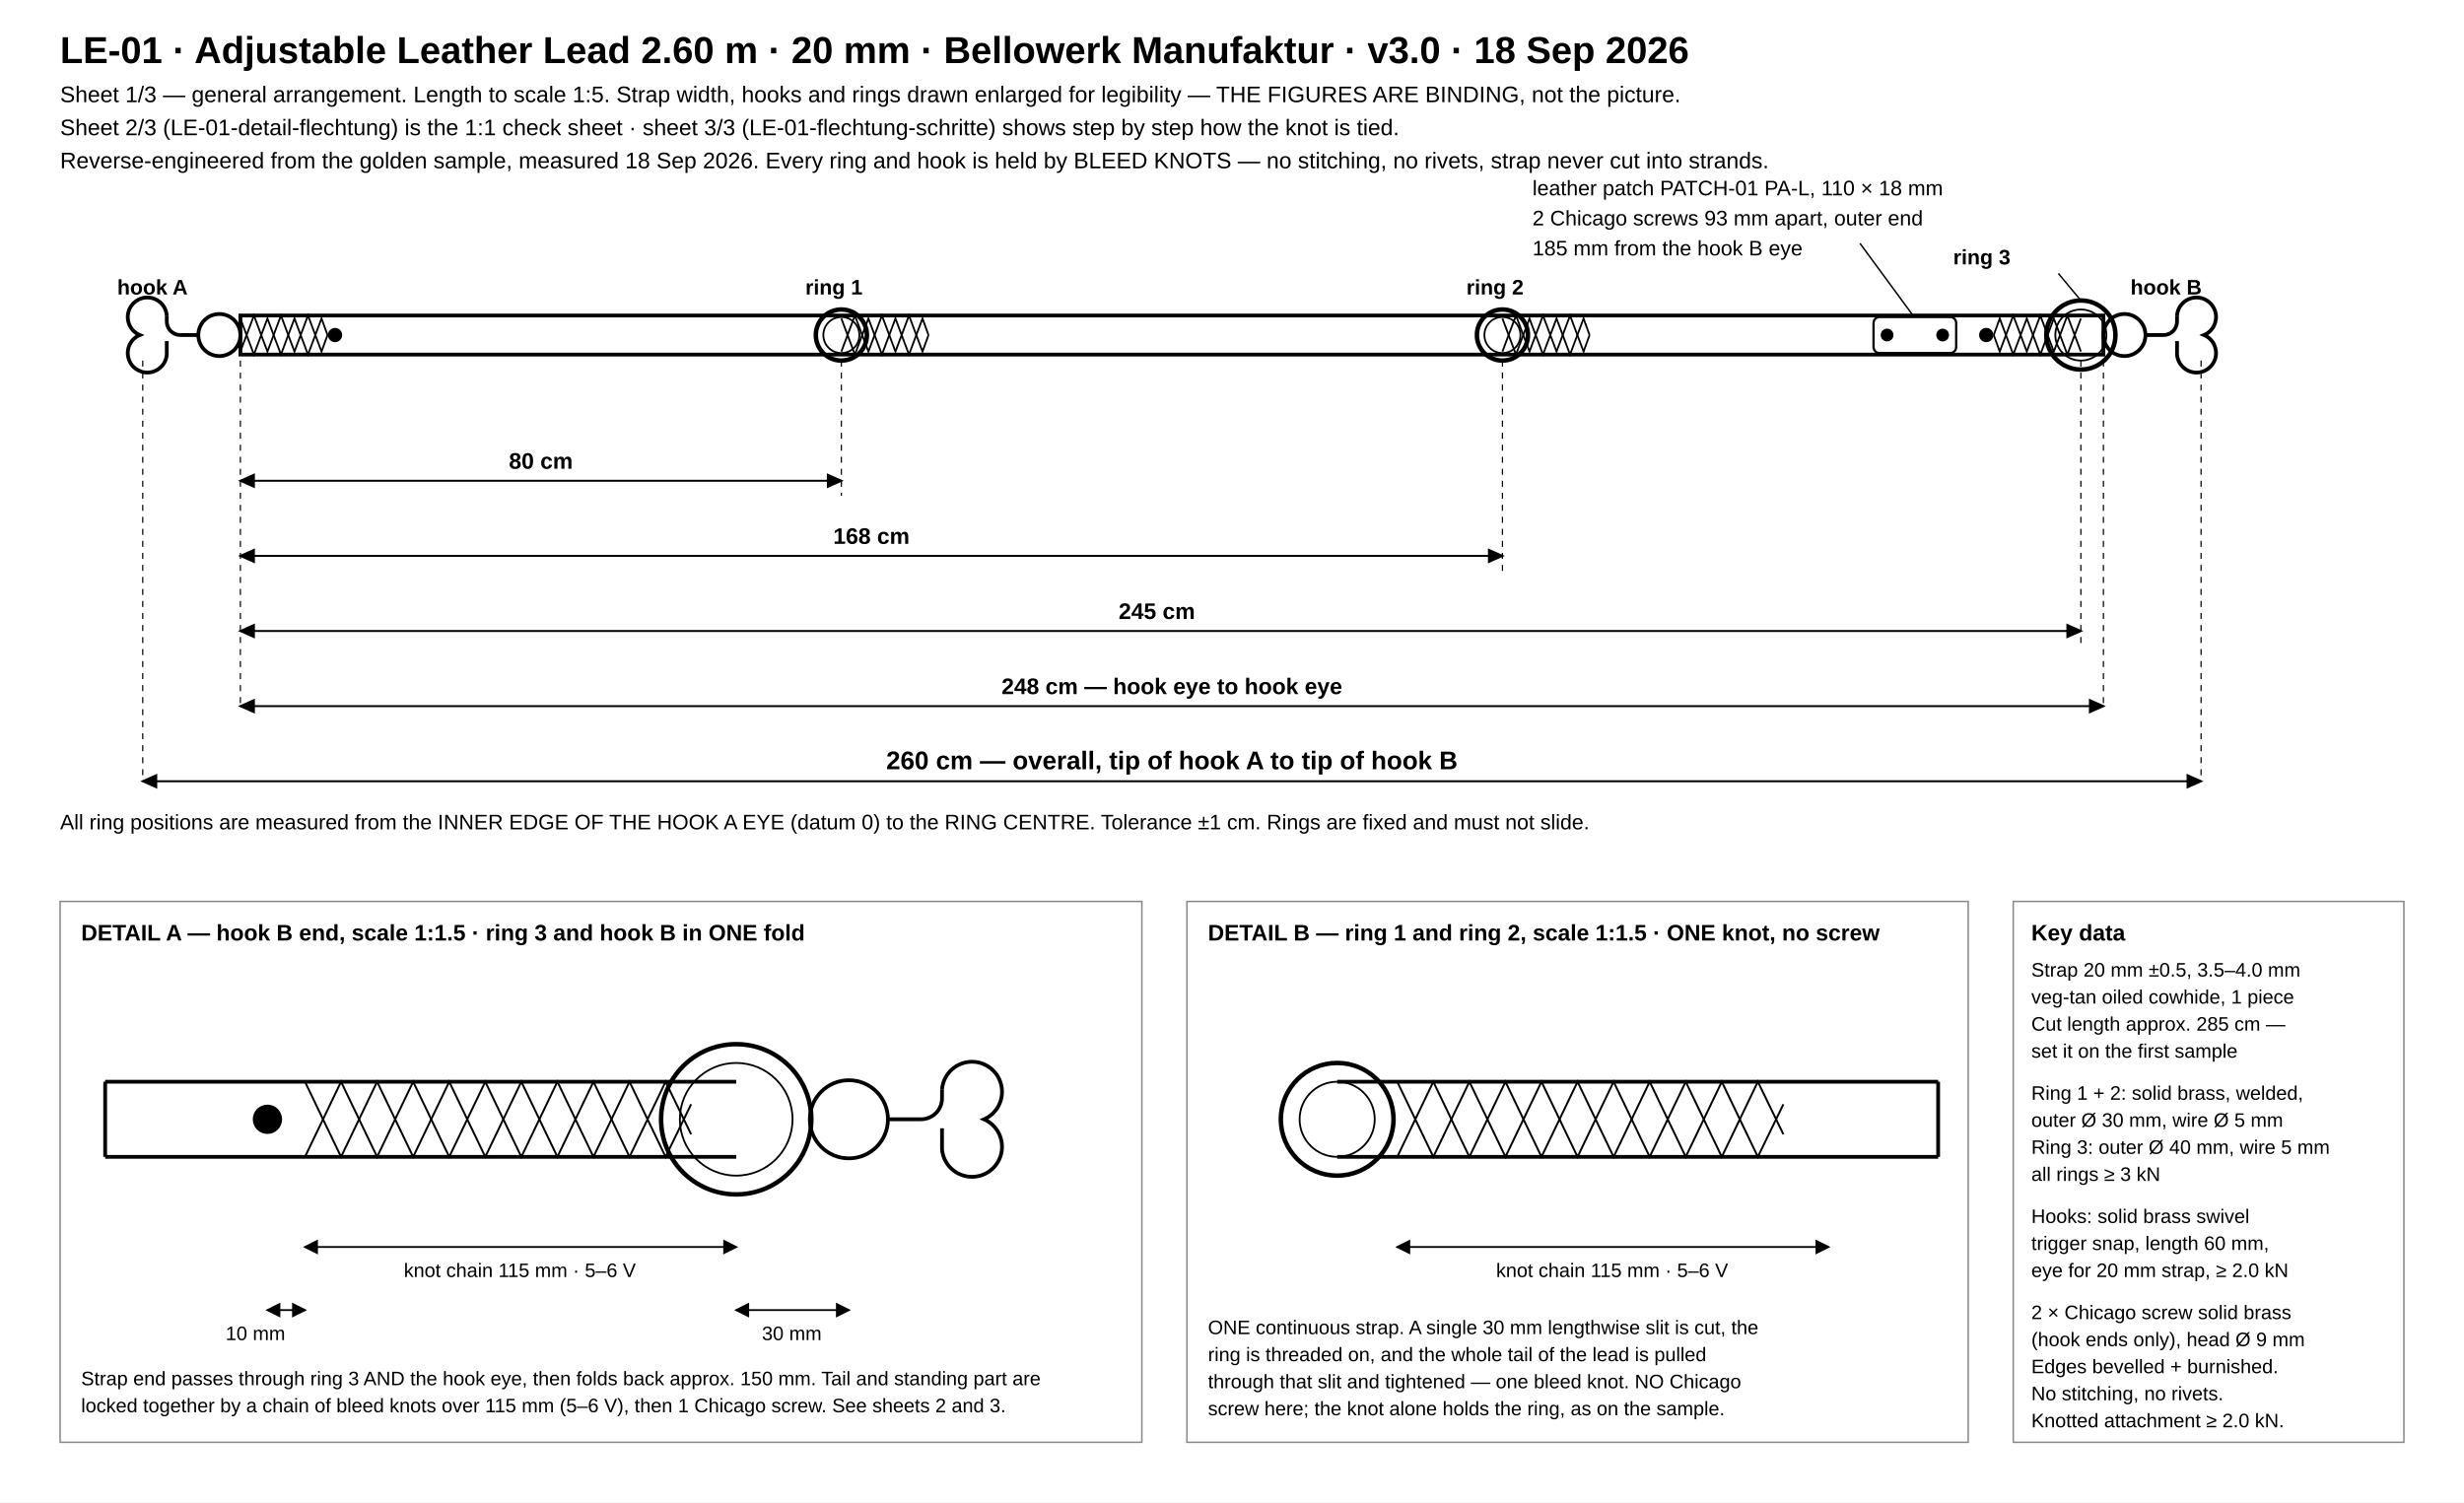
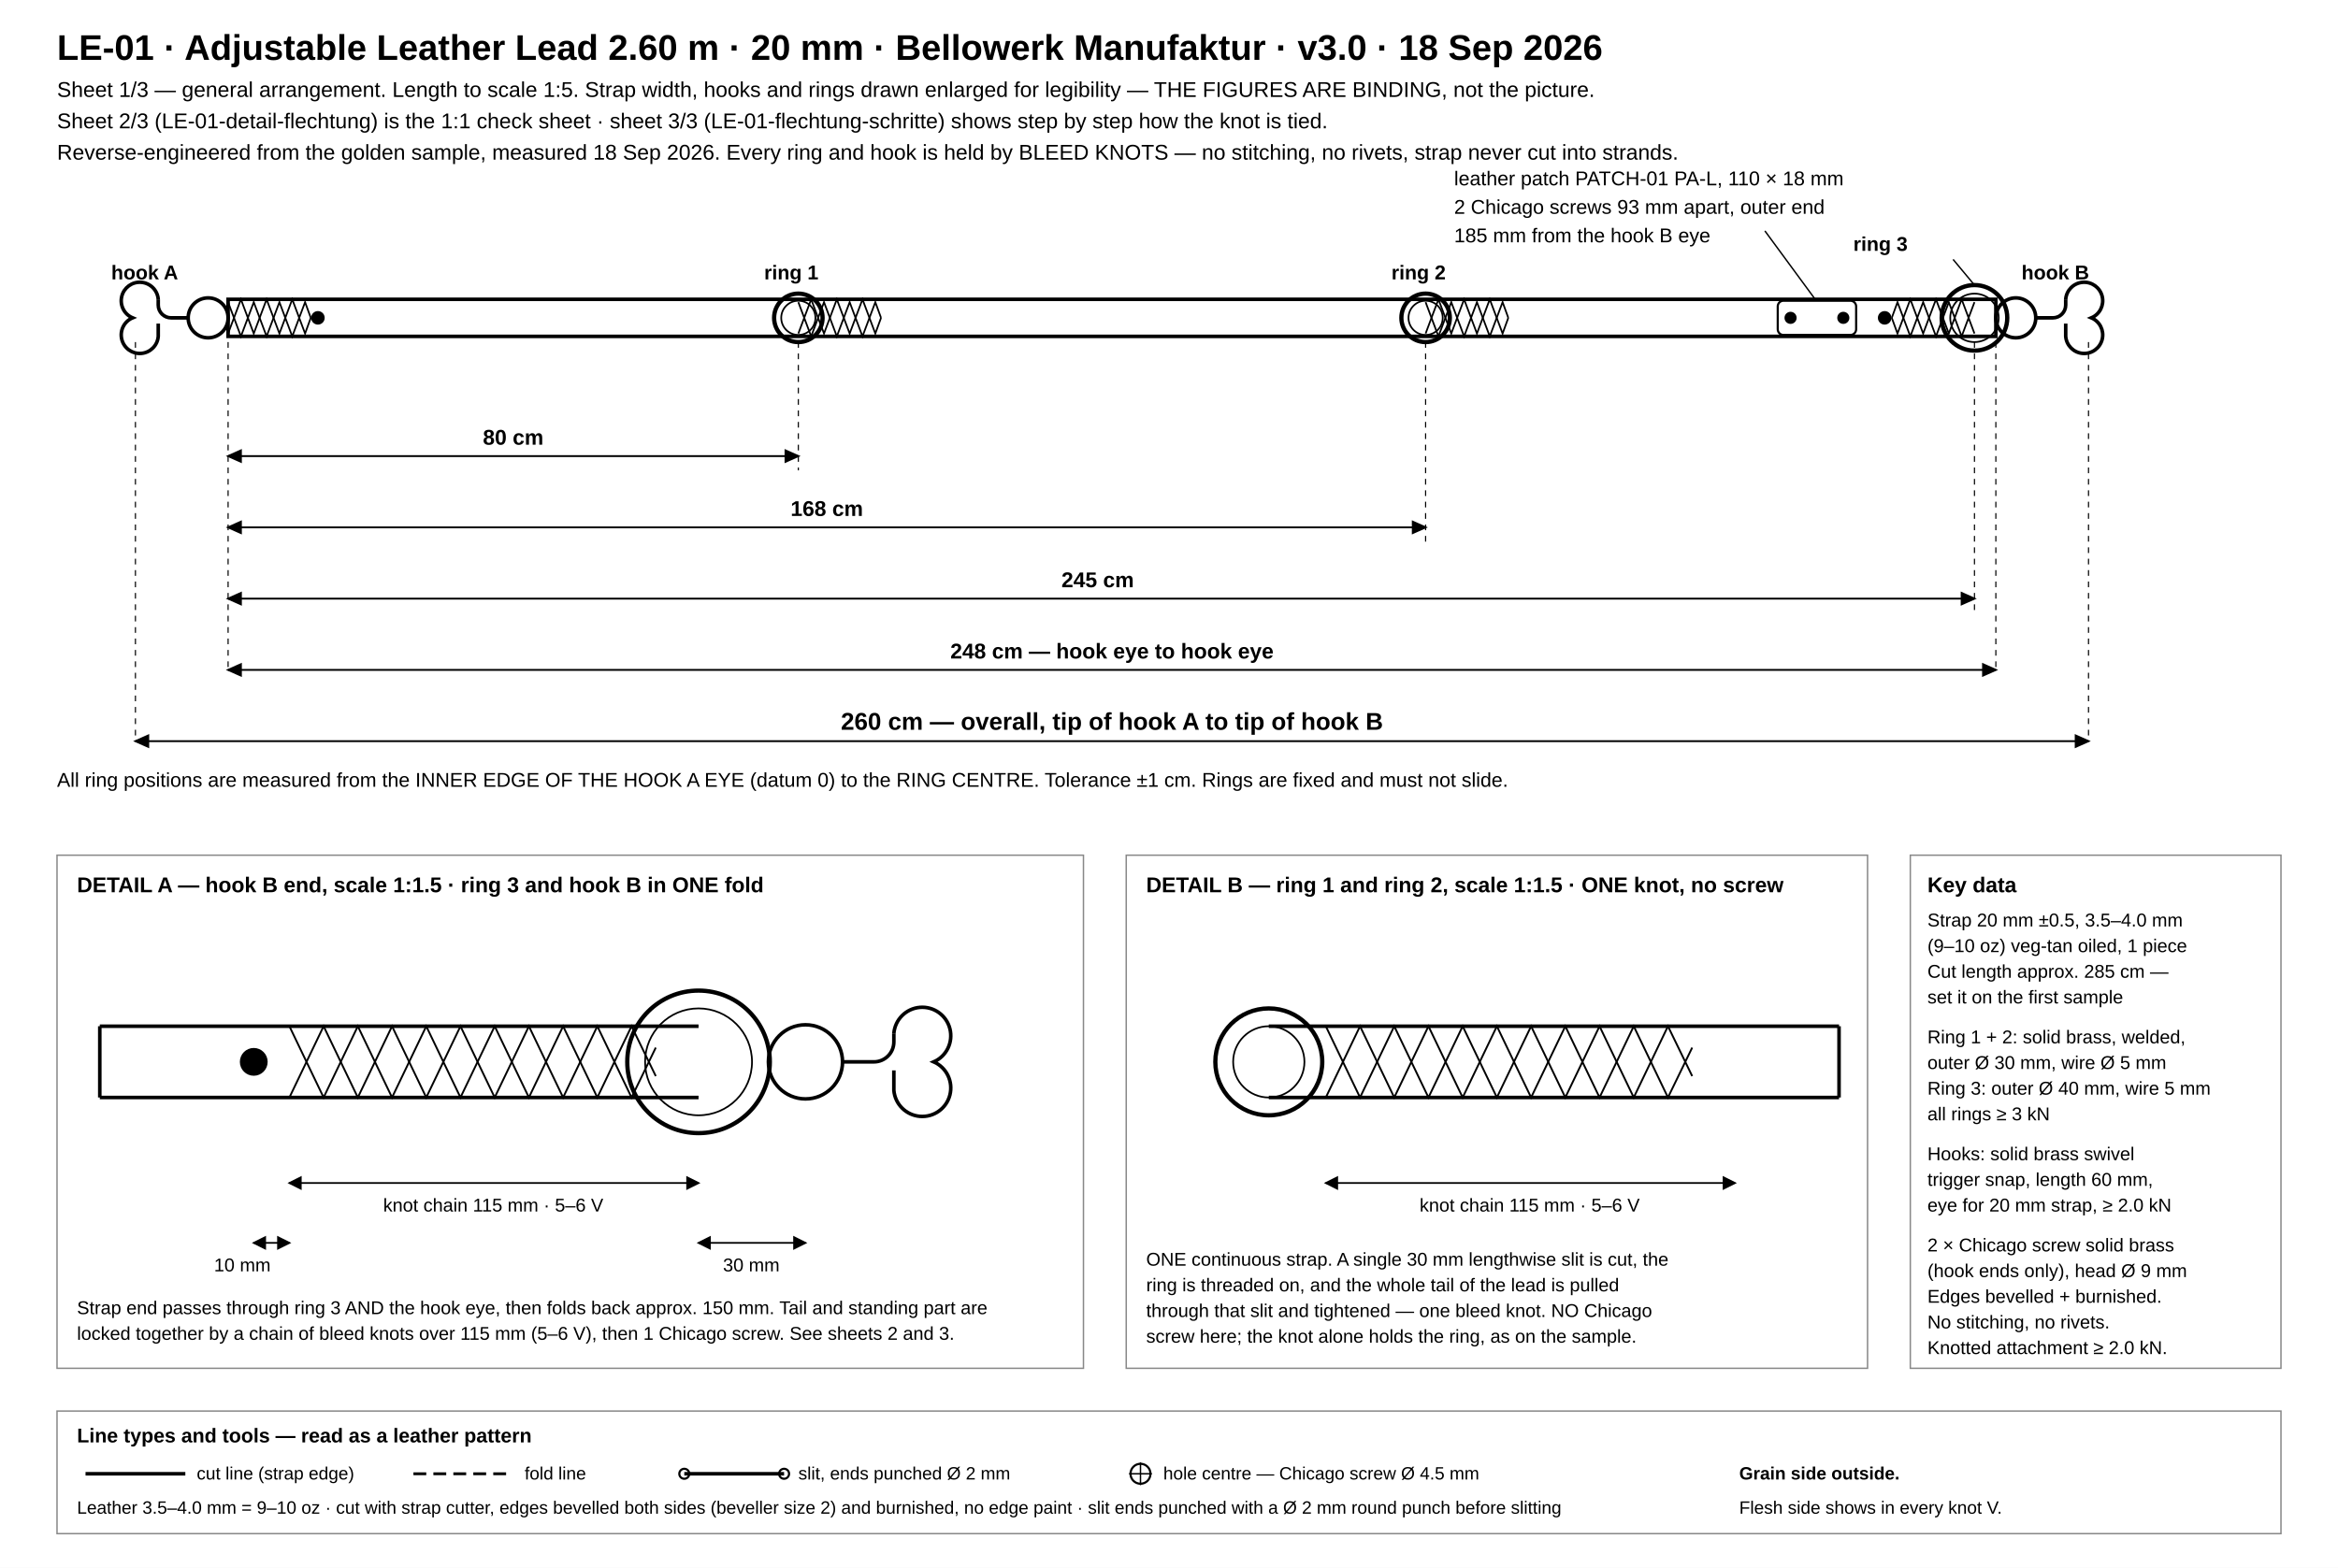
- <svg xmlns="http://www.w3.org/2000/svg" width="1640" height="1000" viewBox="0 0 1640 1000" font-family="Arial, Helvetica, sans-serif" font-size="15" fill="none" stroke="#000" stroke-width="2">
-   <rect x="0" y="0" width="1640" height="1000" fill="#fff" stroke="none" />
+ <svg xmlns="http://www.w3.org/2000/svg" width="1640" height="1100" viewBox="0 0 1640 1100" font-family="Arial, Helvetica, sans-serif" font-size="15" fill="none" stroke="#000" stroke-width="2">
+   <rect x="0" y="0" width="1640" height="1100" fill="#fff" stroke="none" />
  <text x="40" y="42" font-size="25" font-weight="bold" fill="#000" stroke="none">LE-01 · Adjustable Leather Lead 2.60 m · 20 mm · Bellowerk Manufaktur · v3.0 · 18 Sep 2026</text>
  <text x="40" y="68" font-size="15" fill="#000" stroke="none">Sheet 1/3 — general arrangement. Length to scale 1:5. Strap width, hooks and rings drawn enlarged for legibility — THE FIGURES ARE BINDING, not the picture.</text>
  <text x="40" y="90" font-size="15" fill="#000" stroke="none">Sheet 2/3 (LE-01-detail-flechtung) is the 1:1 check sheet · sheet 3/3 (LE-01-flechtung-schritte) shows step by step how the knot is tied.</text>
  <text x="40" y="112" font-size="15" fill="#000" stroke="none">Reverse-engineered from the golden sample, measured 18 Sep 2026. Every ring and hook is held by BLEED KNOTS — no stitching, no rivets, strap never cut into strands.</text>
  <g id="lead">
    <rect x="160" y="210" width="1240" height="26" stroke-width="2.5" />
    <g transform="translate(160,223)">
      <circle cx="-14" cy="0" r="14" stroke-width="2.5" />
      <path d="M -28 0 h -12 a 9 9 0 0 1 -9 -9 v -4" stroke-width="2.5" />
      <path d="M -49 -13 a 13 13 0 1 0 -18 13 a 13 13 0 1 0 18 13 v -9" stroke-width="2.5" />
    </g>
    <text x="78" y="196" fill="#000" stroke="none" font-size="14" font-weight="bold">hook A</text>
    <g transform="translate(1400,223)">
      <circle cx="14" cy="0" r="14" stroke-width="2.5" />
      <path d="M 28 0 h 12 a 9 9 0 0 0 9 -9 v -4" stroke-width="2.5" />
      <path d="M 49 -13 a 13 13 0 1 1 18 13 a 13 13 0 1 1 -18 13 v -9" stroke-width="2.5" />
    </g>
    <text x="1418" y="196" fill="#000" stroke="none" font-size="14" font-weight="bold">hook B</text>
    <g stroke-width="3">
      <circle cx="560" cy="223" r="17" />
      <circle cx="1000" cy="223" r="17" />
      <circle cx="1385" cy="223" r="23" />
    </g>
    <g stroke-width="1.2">
      <circle cx="560" cy="223" r="12" />
      <circle cx="1000" cy="223" r="12" />
      <circle cx="1385" cy="223" r="17" />
    </g>
    <text x="536" y="196" fill="#000" stroke="none" font-size="14" font-weight="bold">ring 1</text>
    <text x="976" y="196" fill="#000" stroke="none" font-size="14" font-weight="bold">ring 2</text>
    <text x="1300" y="176" fill="#000" stroke="none" font-size="14" font-weight="bold">ring 3</text>
    <line x1="1370" y1="182" x2="1385" y2="200" stroke-width="1" />
    <g stroke-width="1.2">
      <path d="M 160 212 l 9 24 l 9 -24 l 9 24 l 9 -24 l 9 24 l 9 -24 l 4 11" />
      <path d="M 160 234 l 9 -24 l 9 24 l 9 -24 l 9 24 l 9 -24 l 9 24 l 4 -11" />
      <path d="M 560 212 l 9 24 l 9 -24 l 9 24 l 9 -24 l 9 24 l 9 -24 l 4 11" />
      <path d="M 560 234 l 9 -24 l 9 24 l 9 -24 l 9 24 l 9 -24 l 9 24 l 4 -11" />
      <path d="M 1000 212 l 9 24 l 9 -24 l 9 24 l 9 -24 l 9 24 l 9 -24 l 4 11" />
      <path d="M 1000 234 l 9 -24 l 9 24 l 9 -24 l 9 24 l 9 -24 l 9 24 l 4 -11" />
      <path d="M 1385 212 l -9 24 l -9 -24 l -9 24 l -9 -24 l -9 24 l -9 -24 l -4 11" />
      <path d="M 1385 234 l -9 -24 l -9 24 l -9 -24 l -9 24 l -9 -24 l -9 24 l -4 -11" />
    </g>
    <g stroke-width="1.5" fill="#000">
      <circle cx="223" cy="223" r="4" />
      <circle cx="1322" cy="223" r="4" />
    </g>
    <rect x="1247" y="211" width="55" height="24" rx="4" stroke-width="1.5" />
    <g stroke-width="1.5" fill="#000">
      <circle cx="1256" cy="223" r="3.5" />
      <circle cx="1293" cy="223" r="3.5" />
    </g>
    <line x1="1274" y1="211" x2="1238" y2="162" stroke-width="1" />
    <text x="1020" y="130" fill="#000" stroke="none" font-size="14">leather patch PATCH-01 PA-L, 110 × 18 mm</text>
    <text x="1020" y="150" fill="#000" stroke="none" font-size="14">2 Chicago screws 93 mm apart, outer end</text>
    <text x="1020" y="170" fill="#000" stroke="none" font-size="14">185 mm from the hook B eye</text>
  </g>
  <g stroke-width="1.3">
    <g stroke-dasharray="4 4" stroke-width="0.8">
      <line x1="160" y1="240" x2="160" y2="470" />
      <line x1="560" y1="240" x2="560" y2="330" />
      <line x1="1000" y1="240" x2="1000" y2="380" />
      <line x1="1385" y1="240" x2="1385" y2="430" />
      <line x1="1400" y1="240" x2="1400" y2="470" />
      <line x1="95" y1="240" x2="95" y2="520" />
      <line x1="1465" y1="240" x2="1465" y2="520" />
    </g>
    <line x1="160" y1="320" x2="560" y2="320" />
    <path d="M 160 320 l 9 -4 v 8 z" fill="#000" />
    <path d="M 560 320 l -9 -4 v 8 z" fill="#000" />
    <text x="360" y="312" text-anchor="middle" fill="#000" stroke="none" font-weight="bold">80 cm</text>
    <line x1="160" y1="370" x2="1000" y2="370" />
    <path d="M 160 370 l 9 -4 v 8 z" fill="#000" />
    <path d="M 1000 370 l -9 -4 v 8 z" fill="#000" />
    <text x="580" y="362" text-anchor="middle" fill="#000" stroke="none" font-weight="bold">168 cm</text>
    <line x1="160" y1="420" x2="1385" y2="420" />
    <path d="M 160 420 l 9 -4 v 8 z" fill="#000" />
    <path d="M 1385 420 l -9 -4 v 8 z" fill="#000" />
    <text x="770" y="412" text-anchor="middle" fill="#000" stroke="none" font-weight="bold">245 cm</text>
    <line x1="160" y1="470" x2="1400" y2="470" />
    <path d="M 160 470 l 9 -4 v 8 z" fill="#000" />
    <path d="M 1400 470 l -9 -4 v 8 z" fill="#000" />
    <text x="780" y="462" text-anchor="middle" fill="#000" stroke="none" font-weight="bold">248 cm — hook eye to hook eye</text>
    <line x1="95" y1="520" x2="1465" y2="520" />
    <path d="M 95 520 l 9 -4 v 8 z" fill="#000" />
    <path d="M 1465 520 l -9 -4 v 8 z" fill="#000" />
    <text x="780" y="512" text-anchor="middle" fill="#000" stroke="none" font-size="17" font-weight="bold">260 cm — overall, tip of hook A to tip of hook B</text>
    <text x="40" y="552" fill="#000" stroke="none" font-size="14">All ring positions are measured from the INNER EDGE OF THE HOOK A EYE (datum 0) to the RING CENTRE. Tolerance ±1 cm. Rings are fixed and must not slide.</text>
  </g>
  <g transform="translate(40,600)">
    <rect x="0" y="0" width="720" height="360" stroke-width="1" stroke="#888" />
    <text x="14" y="26" font-weight="bold" fill="#000" stroke="none">DETAIL A — hook B end, scale 1:1.5 · ring 3 and hook B in ONE fold</text>
    <g stroke-width="2.5">
      <line x1="30" y1="120" x2="450" y2="120" />
      <line x1="30" y1="170" x2="450" y2="170" />
      <line x1="30" y1="120" x2="30" y2="170" />
    </g>
    <g stroke-width="1.3">
      <path d="M 163 120 l 24 50 l 24 -50 l 24 50 l 24 -50 l 24 50 l 24 -50 l 24 50 l 24 -50 l 24 50 l 24 -50 l 17 35" />
      <path d="M 163 170 l 24 -50 l 24 50 l 24 -50 l 24 50 l 24 -50 l 24 50 l 24 -50 l 24 50 l 24 -50 l 24 50 l 17 -35" />
    </g>
    <circle cx="450" cy="145" r="50" stroke-width="3" />
    <circle cx="450" cy="145" r="37.5" stroke-width="1.2" />
    <circle cx="525" cy="145" r="26" stroke-width="2.5" />
    <path d="M 551 145 h 22 a 14 14 0 0 0 14 -14 v -6" stroke-width="2.5" />
    <path d="M 587 125 a 20 20 0 1 1 28 20 a 20 20 0 1 1 -28 20 v -14" stroke-width="2.5" />
    <circle cx="138" cy="145" r="9" stroke-width="1.5" fill="#000" />
    <g stroke-width="1.2">
      <line x1="163" y1="230" x2="450" y2="230" />
      <path d="M 163 230 l 8 -4 v 8 z" fill="#000" />
      <path d="M 450 230 l -8 -4 v 8 z" fill="#000" />
      <text x="306" y="250" text-anchor="middle" fill="#000" stroke="none" font-size="13">knot chain 115 mm · 5–6 V</text>
      <line x1="138" y1="272" x2="163" y2="272" />
      <path d="M 138 272 l 8 -4 v 8 z" fill="#000" />
      <path d="M 163 272 l -8 -4 v 8 z" fill="#000" />
      <text x="130" y="292" text-anchor="middle" fill="#000" stroke="none" font-size="13">10 mm</text>
      <line x1="450" y1="272" x2="525" y2="272" />
      <path d="M 450 272 l 8 -4 v 8 z" fill="#000" />
      <path d="M 525 272 l -8 -4 v 8 z" fill="#000" />
      <text x="487" y="292" text-anchor="middle" fill="#000" stroke="none" font-size="13">30 mm</text>
    </g>
    <text x="14" y="322" fill="#000" stroke="none" font-size="13">Strap end passes through ring 3 AND the hook eye, then folds back approx. 150 mm. Tail and standing part are</text>
    <text x="14" y="340" fill="#000" stroke="none" font-size="13">locked together by a chain of bleed knots over 115 mm (5–6 V), then 1 Chicago screw. See sheets 2 and 3.</text>
  </g>
  <g transform="translate(790,600)">
    <rect x="0" y="0" width="520" height="360" stroke-width="1" stroke="#888" />
    <text x="14" y="26" font-weight="bold" fill="#000" stroke="none">DETAIL B — ring 1 and ring 2, scale 1:1.5 · ONE knot, no screw</text>
    <g stroke-width="2.5">
      <line x1="100" y1="120" x2="500" y2="120" />
      <line x1="100" y1="170" x2="500" y2="170" />
      <line x1="500" y1="120" x2="500" y2="170" />
    </g>
    <circle cx="100" cy="145" r="37.5" stroke-width="3" />
    <circle cx="100" cy="145" r="25" stroke-width="1.2" />
    <g stroke-width="1.3">
      <path d="M 140 120 l 24 50 l 24 -50 l 24 50 l 24 -50 l 24 50 l 24 -50 l 24 50 l 24 -50 l 24 50 l 24 -50 l 17 35" />
      <path d="M 140 170 l 24 -50 l 24 50 l 24 -50 l 24 50 l 24 -50 l 24 50 l 24 -50 l 24 50 l 24 -50 l 24 50 l 17 -35" />
    </g>
    <g stroke-width="1.2">
      <line x1="140" y1="230" x2="427" y2="230" />
      <path d="M 140 230 l 8 -4 v 8 z" fill="#000" />
      <path d="M 427 230 l -8 -4 v 8 z" fill="#000" />
      <text x="283" y="250" text-anchor="middle" fill="#000" stroke="none" font-size="13">knot chain 115 mm · 5–6 V</text>
    </g>
    <text x="14" y="288" fill="#000" stroke="none" font-size="13">ONE continuous strap. A single 30 mm lengthwise slit is cut, the</text>
    <text x="14" y="306" fill="#000" stroke="none" font-size="13">ring is threaded on, and the whole tail of the lead is pulled</text>
    <text x="14" y="324" fill="#000" stroke="none" font-size="13">through that slit and tightened — one bleed knot. NO Chicago</text>
    <text x="14" y="342" fill="#000" stroke="none" font-size="13">screw here; the knot alone holds the ring, as on the sample.</text>
  </g>
  <g transform="translate(1340,600)">
    <rect x="0" y="0" width="260" height="360" stroke-width="1" stroke="#888" />
    <text x="12" y="26" font-weight="bold" fill="#000" stroke="none">Key data</text>
    <text x="12" y="50" fill="#000" stroke="none" font-size="13">Strap 20 mm ±0.5, 3.5–4.0 mm</text>
-     <text x="12" y="68" fill="#000" stroke="none" font-size="13">veg-tan oiled cowhide, 1 piece</text>
+     <text x="12" y="68" fill="#000" stroke="none" font-size="13">(9–10 oz) veg-tan oiled, 1 piece</text>
    <text x="12" y="86" fill="#000" stroke="none" font-size="13">Cut length approx. 285 cm —</text>
    <text x="12" y="104" fill="#000" stroke="none" font-size="13">set it on the first sample</text>
    <text x="12" y="132" fill="#000" stroke="none" font-size="13">Ring 1 + 2: solid brass, welded,</text>
    <text x="12" y="150" fill="#000" stroke="none" font-size="13">outer Ø 30 mm, wire Ø 5 mm</text>
    <text x="12" y="168" fill="#000" stroke="none" font-size="13">Ring 3: outer Ø 40 mm, wire 5 mm</text>
    <text x="12" y="186" fill="#000" stroke="none" font-size="13">all rings ≥ 3 kN</text>
    <text x="12" y="214" fill="#000" stroke="none" font-size="13">Hooks: solid brass swivel</text>
    <text x="12" y="232" fill="#000" stroke="none" font-size="13">trigger snap, length 60 mm,</text>
    <text x="12" y="250" fill="#000" stroke="none" font-size="13">eye for 20 mm strap, ≥ 2.0 kN</text>
    <text x="12" y="278" fill="#000" stroke="none" font-size="13">2 × Chicago screw solid brass</text>
    <text x="12" y="296" fill="#000" stroke="none" font-size="13">(hook ends only), head Ø 9 mm</text>
    <text x="12" y="314" fill="#000" stroke="none" font-size="13">Edges bevelled + burnished.</text>
    <text x="12" y="332" fill="#000" stroke="none" font-size="13">No stitching, no rivets.</text>
    <text x="12" y="350" fill="#000" stroke="none" font-size="13">Knotted attachment ≥ 2.0 kN.</text>
  </g>
+   <g transform="translate(40,990)">
+     <rect x="0" y="0" width="1560" height="86" stroke-width="1" stroke="#888" />
+     <text x="14" y="22" font-weight="bold" fill="#000" stroke="none" font-size="14">Line types and tools — read as a leather pattern</text>
+     <g stroke-width="2.5">
+       <line x1="20" y1="44" x2="90" y2="44" />
+     </g>
+     <text x="98" y="48" fill="#000" stroke="none" font-size="12.5">cut line (strap edge)</text>
+     <g stroke-width="2" stroke-dasharray="9 5">
+       <line x1="250" y1="44" x2="320" y2="44" />
+     </g>
+     <text x="328" y="48" fill="#000" stroke="none" font-size="12.5">fold line</text>
+     <g stroke-width="2.5">
+       <line x1="440" y1="44" x2="510" y2="44" />
+     </g>
+     <circle cx="440" cy="44" r="3.5" stroke-width="1.5" />
+     <circle cx="510" cy="44" r="3.5" stroke-width="1.5" />
+     <text x="520" y="48" fill="#000" stroke="none" font-size="12.5">slit, ends punched Ø 2 mm</text>
+     <circle cx="760" cy="44" r="7" stroke-width="1.5" />
+     <line x1="752" y1="44" x2="768" y2="44" stroke-width="1" />
+     <line x1="760" y1="36" x2="760" y2="52" stroke-width="1" />
+     <text x="776" y="48" fill="#000" stroke="none" font-size="12.5">hole centre — Chicago screw Ø 4.5 mm</text>
+     <text x="14" y="72" fill="#000" stroke="none" font-size="12.5">Leather 3.5–4.0 mm = 9–10 oz · cut with strap cutter, edges bevelled both sides (beveller size 2) and burnished, no edge paint · slit ends punched with a Ø 2 mm round punch before slitting</text>
+     <text x="1180" y="48" fill="#000" stroke="none" font-size="12.5" font-weight="bold">Grain side outside.</text>
+     <text x="1180" y="72" fill="#000" stroke="none" font-size="12.5">Flesh side shows in every knot V.</text>
+   </g>
</svg>
